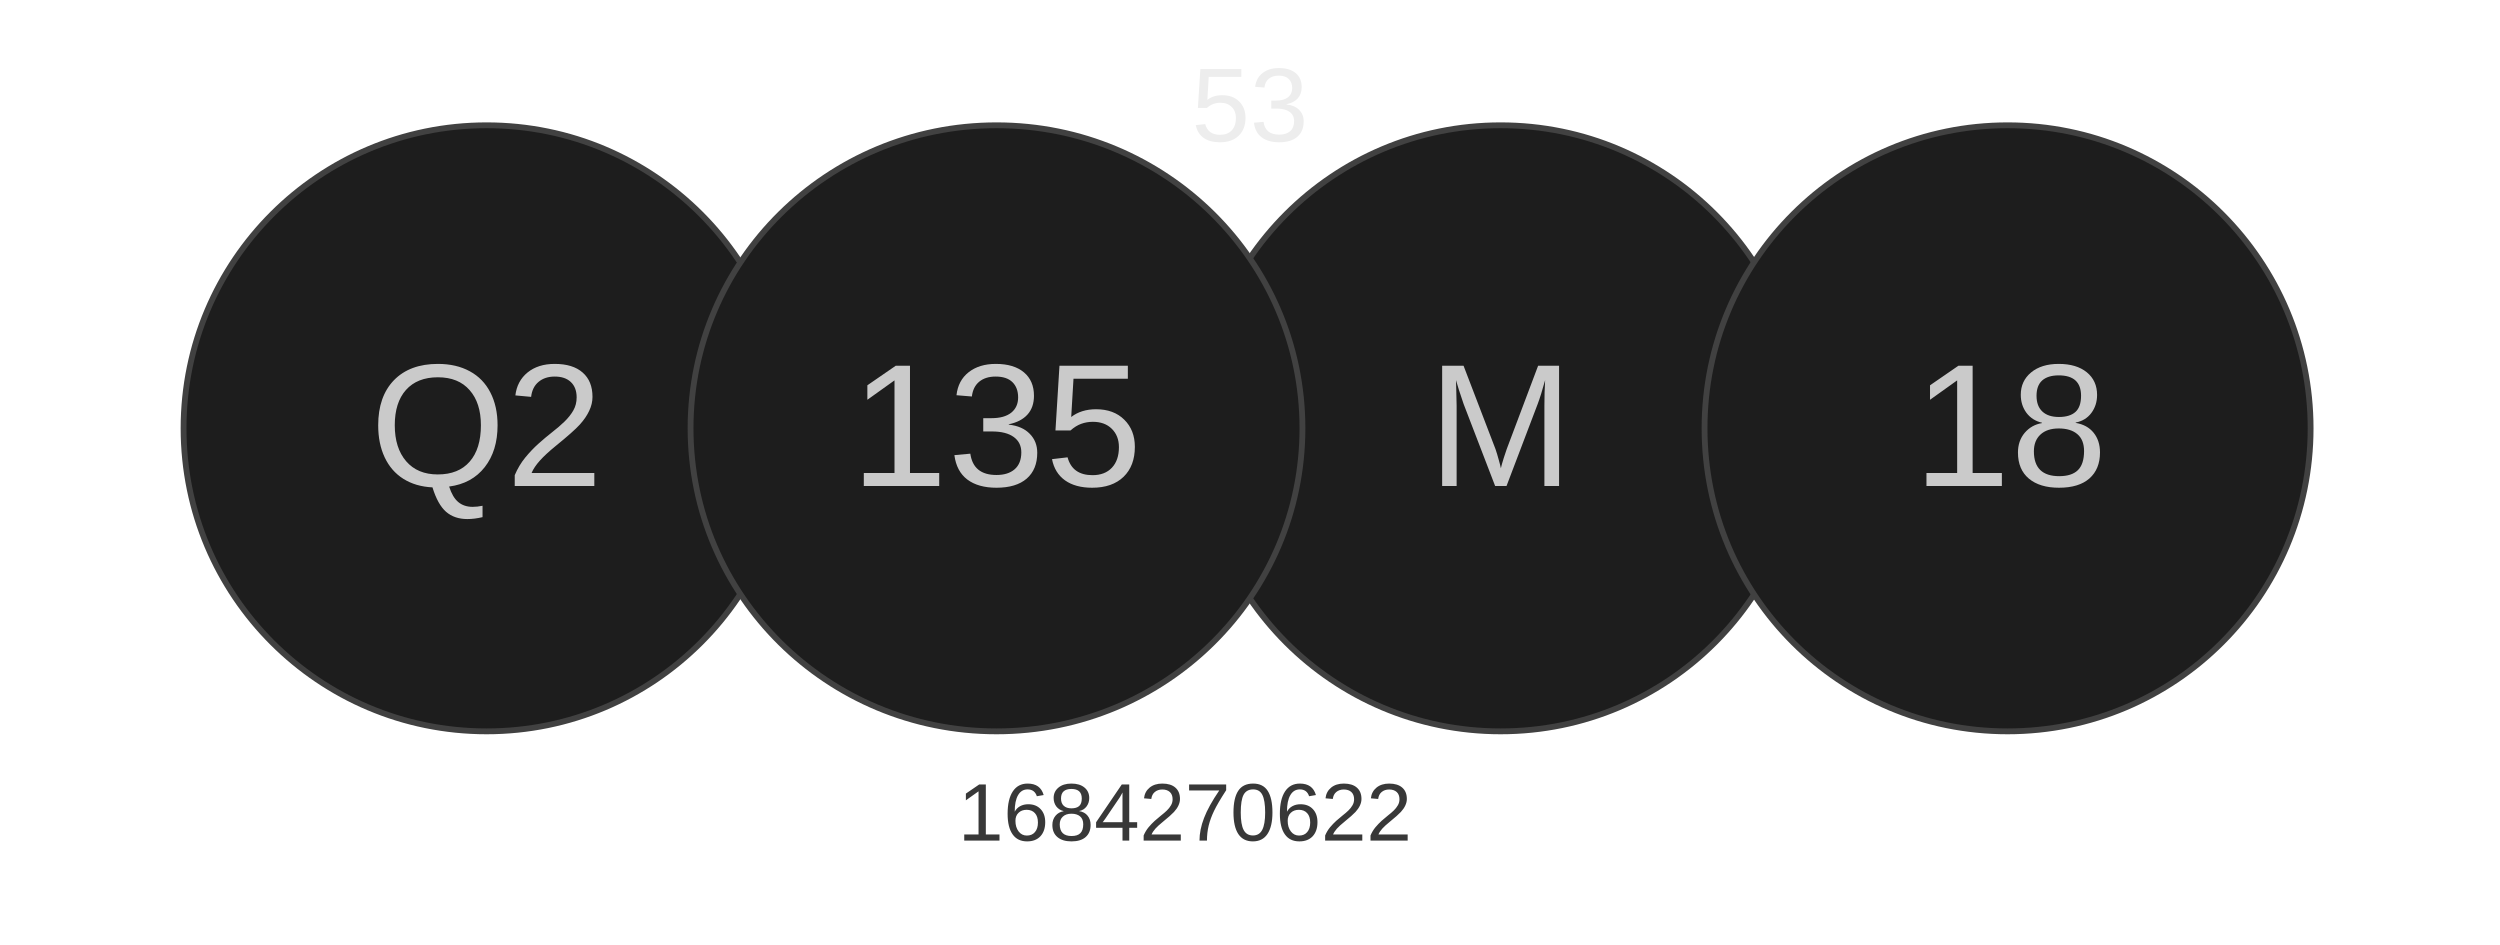
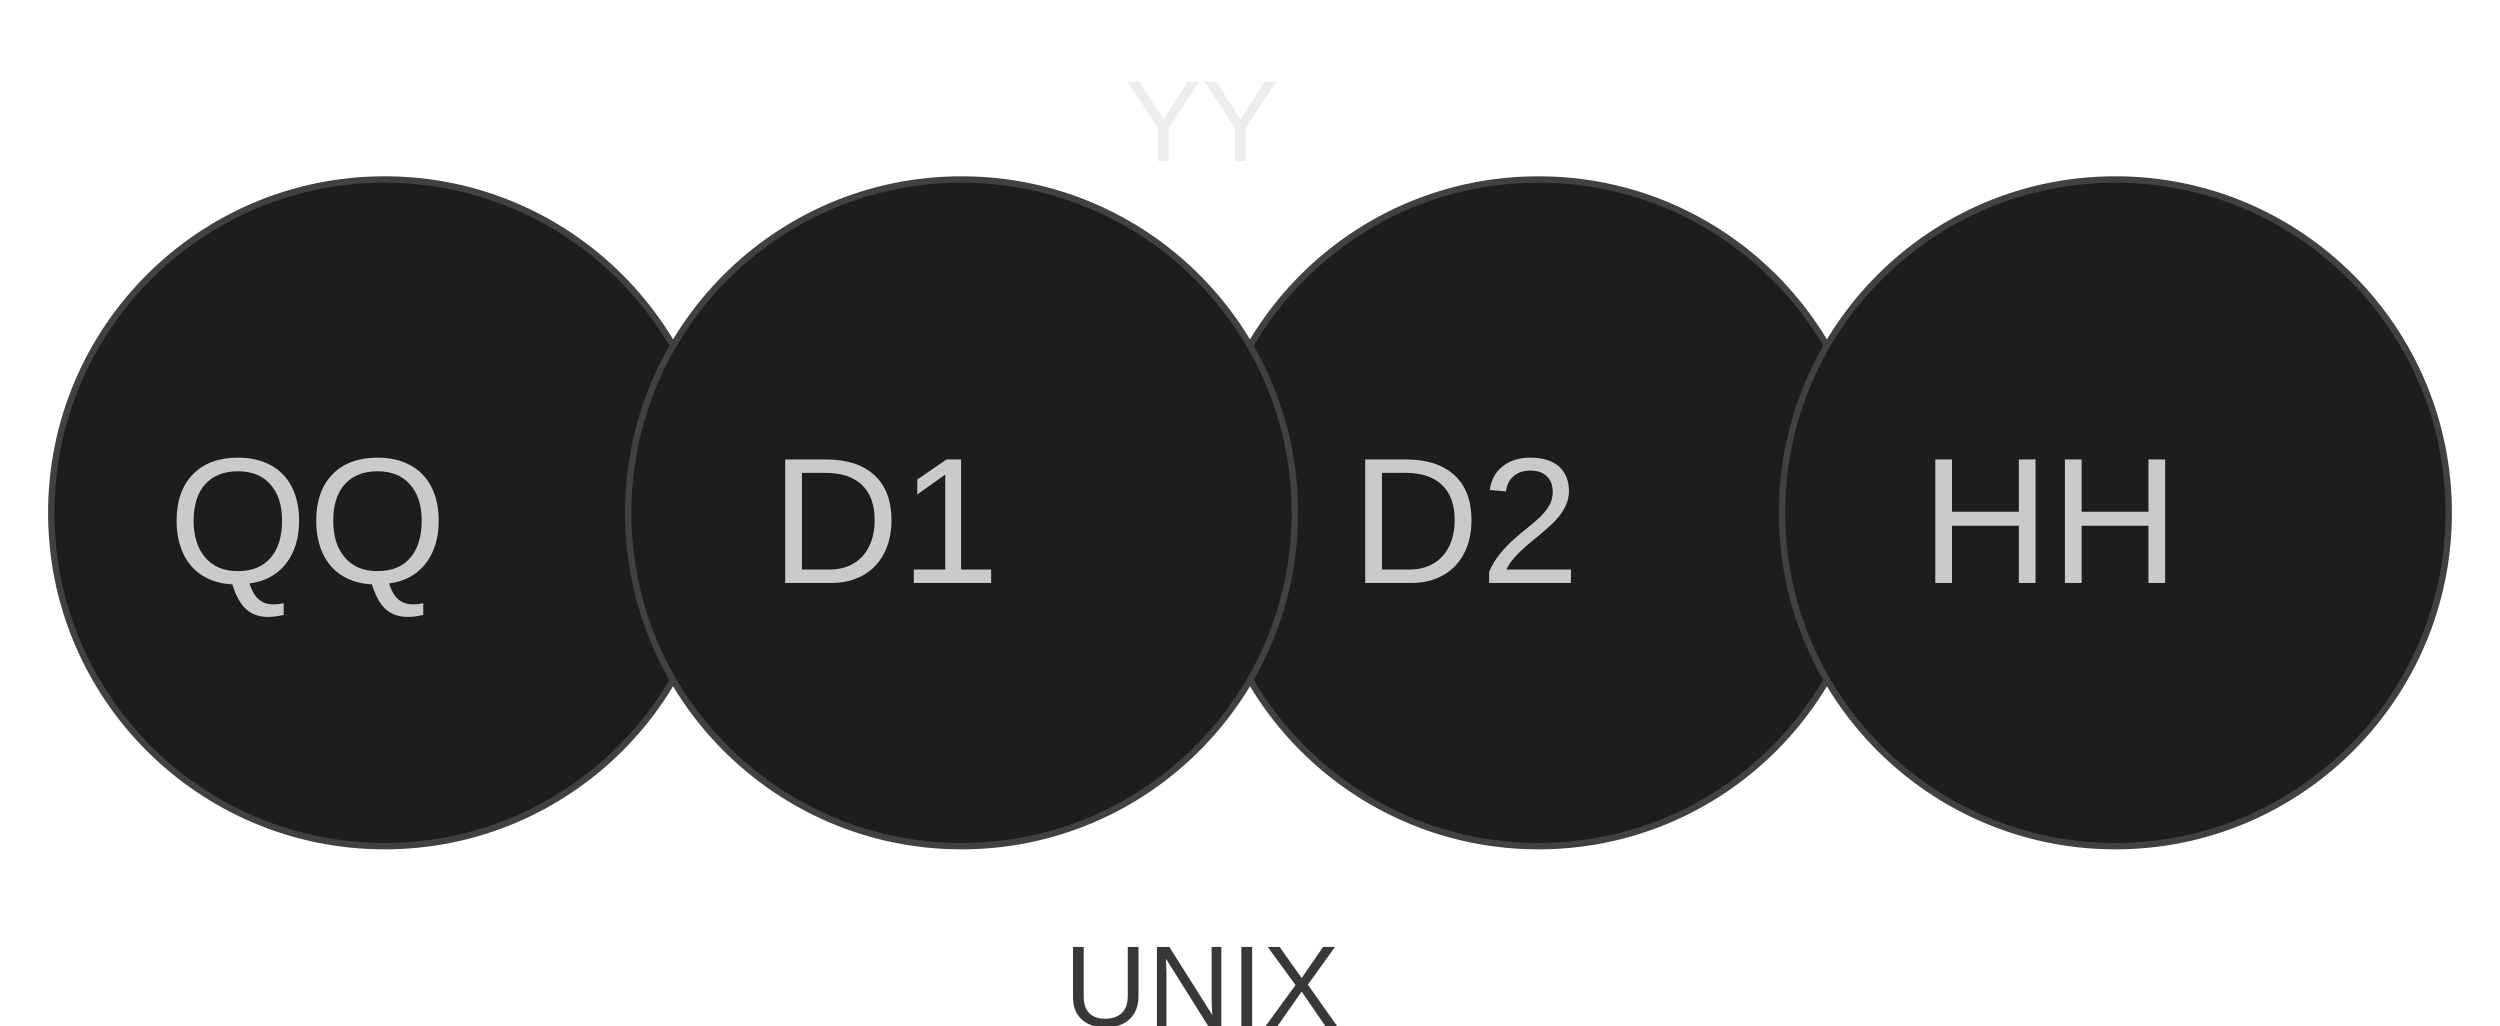
- <svg xmlns="http://www.w3.org/2000/svg" width="429" height="162" viewBox="0 0 429 162" fill="none">
-   <circle cx="83.5" cy="73.5" r="52" fill="#1D1D1D" stroke="#414141" />
-   <circle cx="257.5" cy="73.5" r="52" fill="#1D1D1D" stroke="#414141" />
-   <circle cx="344.5" cy="73.5" r="52" fill="#1D1D1D" stroke="#414141" />
-   <text fill="#CACACA" xml:space="preserve" style="white-space: pre" font-family="Arial" font-size="30" letter-spacing="0em">
-     <tspan x="63.476" y="83.4">Q2</tspan>
+ <svg xmlns="http://www.w3.org/2000/svg" width="390" height="160" viewBox="0 0 390 150" fill="none">
+   <circle cx="60" cy="75" r="52" fill="#1D1D1D" stroke="#414141" />
+   <circle cx="240" cy="75" r="52" fill="#1D1D1D" stroke="#414141" />
+   <circle cx="330" cy="75" r="52" fill="#1D1D1D" stroke="#414141" />
+   <circle cx="150" cy="75" r="52" fill="#1D1D1D" stroke="#414141" />
+   <text fill="#CACACA" xml:space="preserve" style="white-space: pre" font-family="Arial" font-size="28" letter-spacing="0em">
+     <tspan x="15.3%" y="52%" dominant-baseline="middle" text-anchor="middle">QQ</tspan>
  </text>
-   <path d="M223.5 73.5C223.5 102.214 199.999 125.5 171 125.5C142.001 125.5 118.5 102.214 118.5 73.5C118.5 44.786 142.001 21.5 171 21.5C199.999 21.5 223.5 44.786 223.5 73.5Z" fill="#1D1D1D" stroke="#414141" />
-   <text fill="#CACACA" xml:space="preserve" style="white-space: pre" font-family="Arial" font-size="30" letter-spacing="0em">
-     <tspan x="145.951" y="83.4">135</tspan>
+   <text fill="#CACACA" xml:space="preserve" style="white-space: pre" font-family="Arial" font-size="28" letter-spacing="0em">
+     <tspan x="38.4%" y="52%" dominant-baseline="middle" text-anchor="middle">D1</tspan>
  </text>
-   <text fill="#CACACA" xml:space="preserve" style="white-space: pre" font-family="Arial" font-size="30" letter-spacing="0em">
-     <tspan x="245.005" y="83.4">M</tspan>
+   <text fill="#CACACA" xml:space="preserve" style="white-space: pre" font-family="Arial" font-size="28" letter-spacing="0em">
+     <tspan x="61.6%" y="52%" dominant-baseline="middle" text-anchor="middle">D2</tspan>
  </text>
-   <text fill="#CACACA" xml:space="preserve" style="white-space: pre" font-family="Arial" font-size="30" letter-spacing="0em">
-     <tspan x="328.301" y="83.4">18</tspan>
+   <text fill="#CACACA" xml:space="preserve" style="white-space: pre" font-family="Arial" font-size="28" letter-spacing="0em">
+     <tspan x="85%" y="52%" dominant-baseline="middle" text-anchor="middle">HH</tspan>
  </text>
  <text fill="#EDEDED" xml:space="preserve" style="white-space: pre" font-family="Arial" font-size="18" letter-spacing="0em">
-     <tspan x="204.48" y="24.24">53</tspan>
+     <tspan x="50%" y="10%" dominant-baseline="middle" text-anchor="middle">YY</tspan>
  </text>
-   <text fill="#383838" xml:space="preserve" style="white-space: pre" font-family="Arial" font-size="14" letter-spacing="0em">
-     <tspan id="UNIX" x="164.402" y="144.24">1684270622</tspan>
+   <text fill="#383838" xml:space="preserve" style="white-space: pre" font-family="Arial" font-size="18" letter-spacing="0em">
+     <tspan id="UNIX" x="50%" y="100%" dominant-baseline="middle" text-anchor="middle">UNIX</tspan>
  </text>
</svg>
